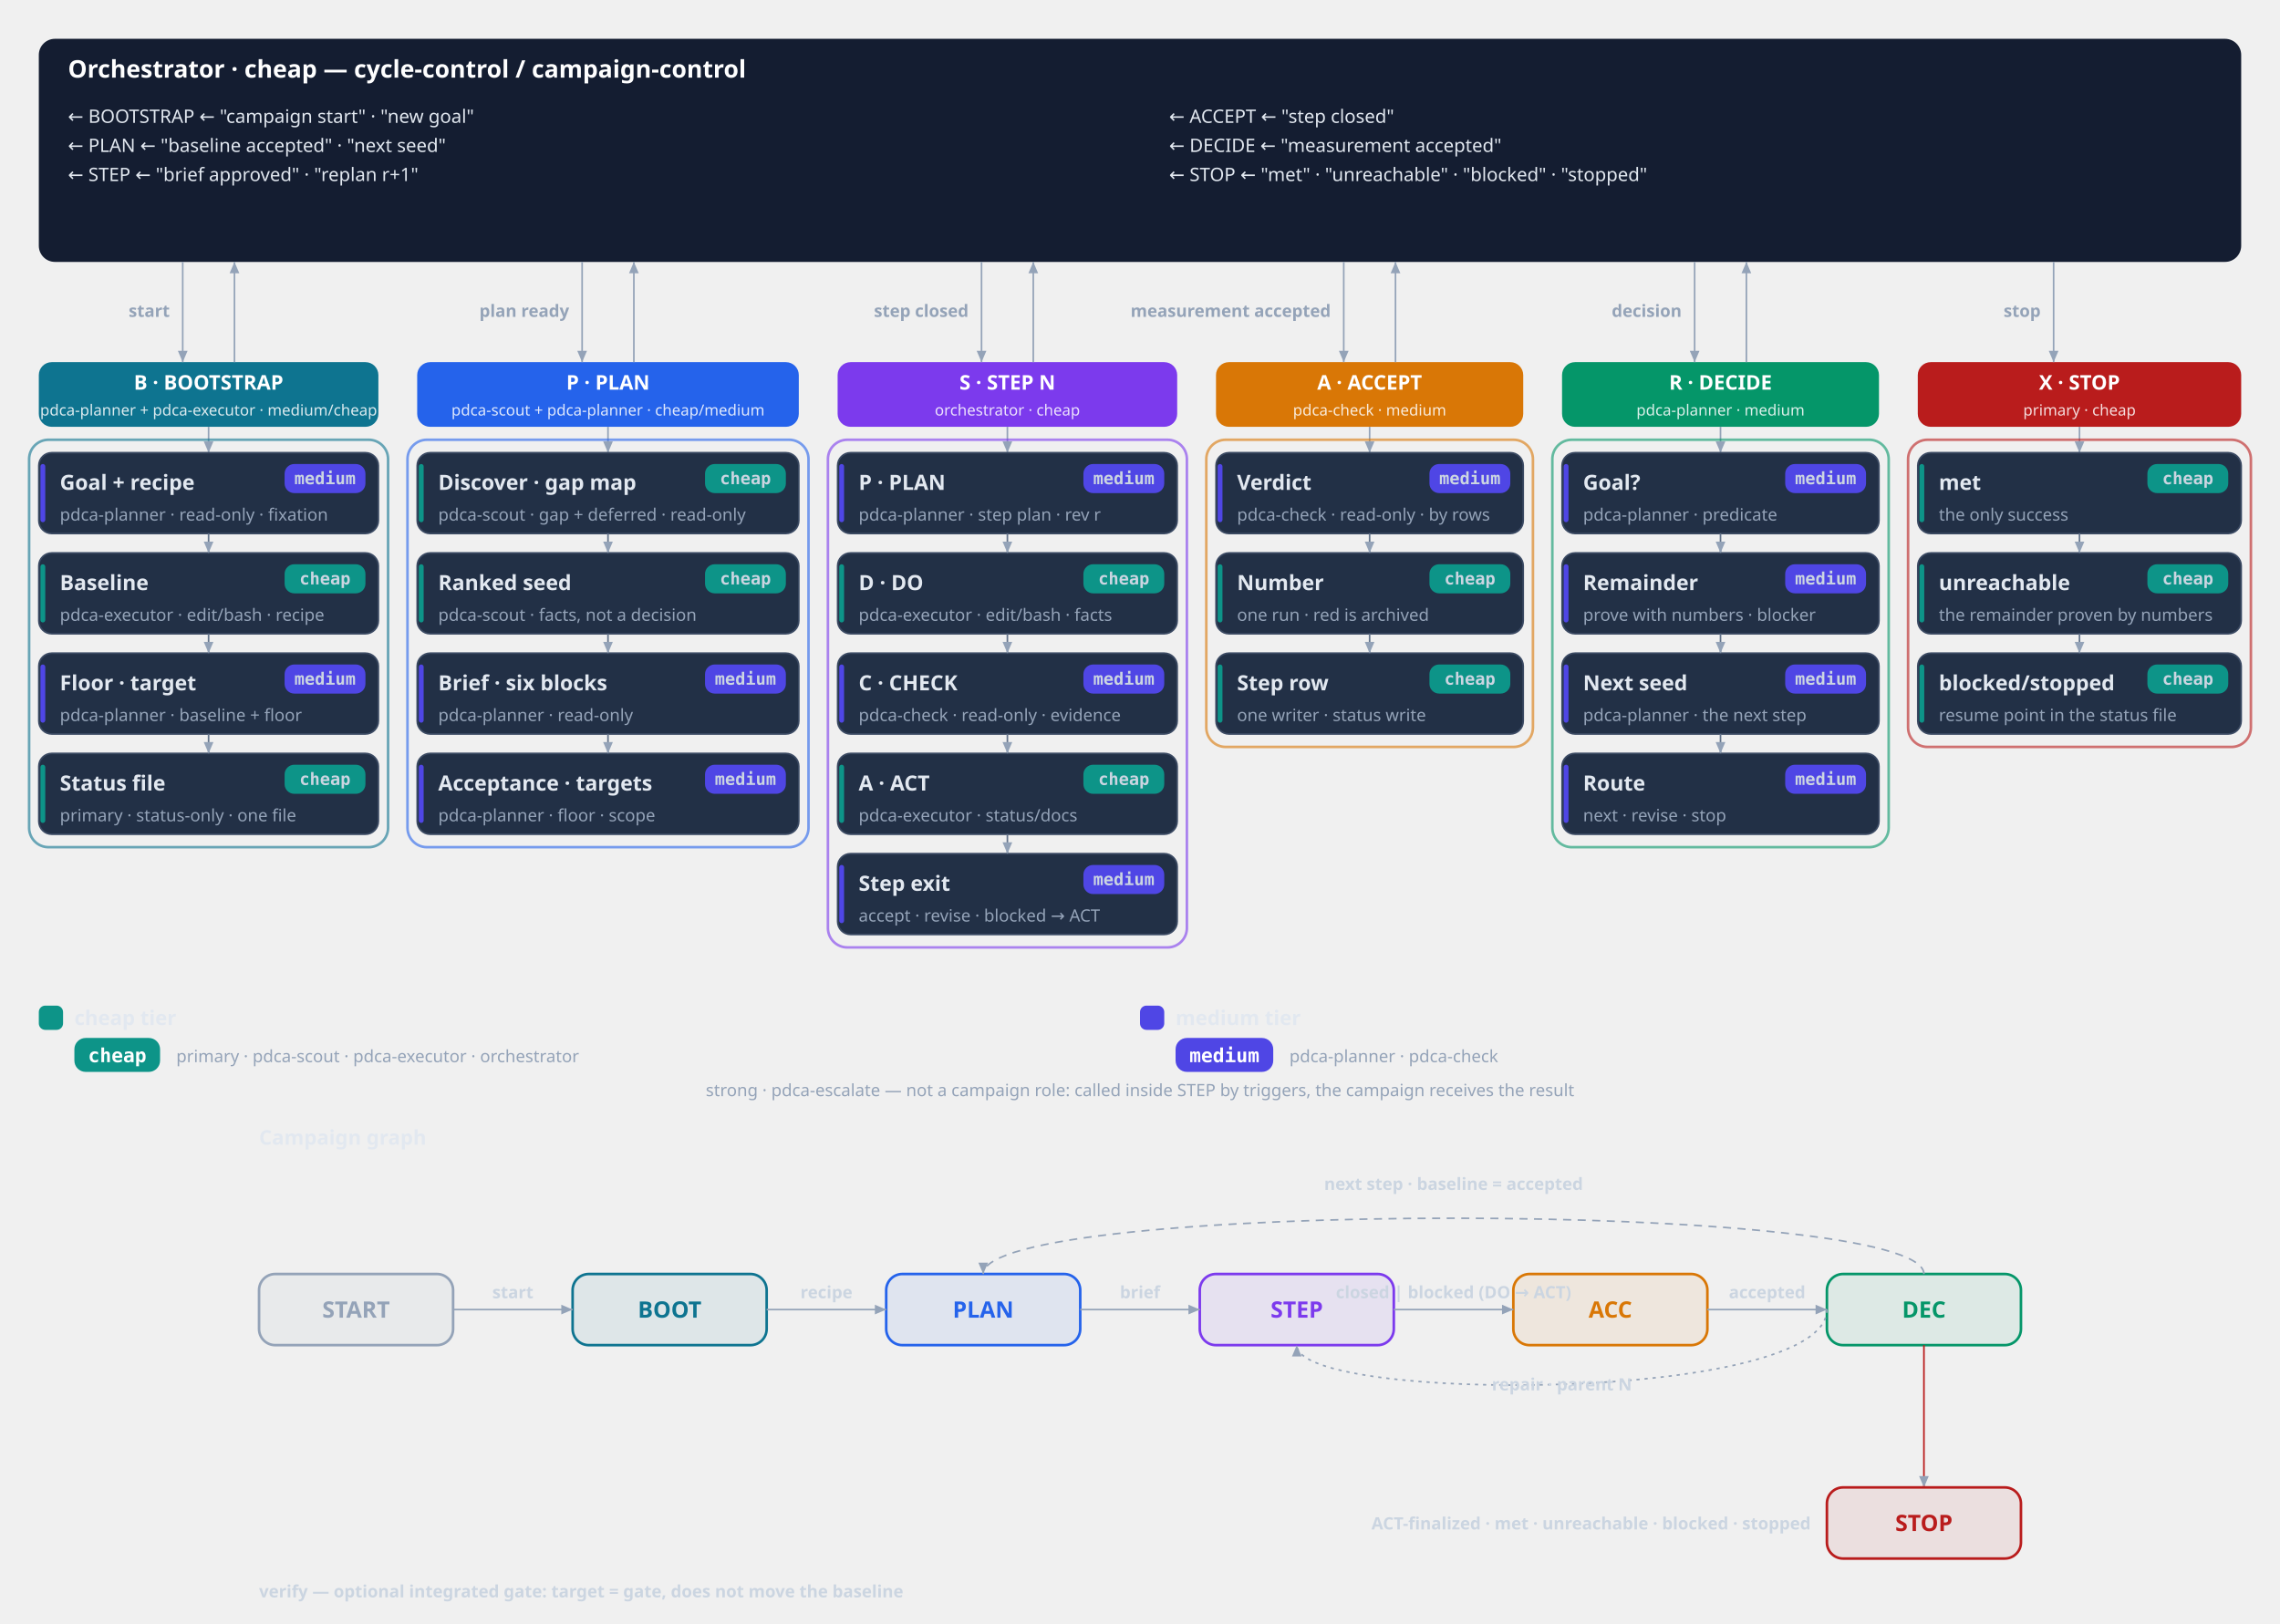
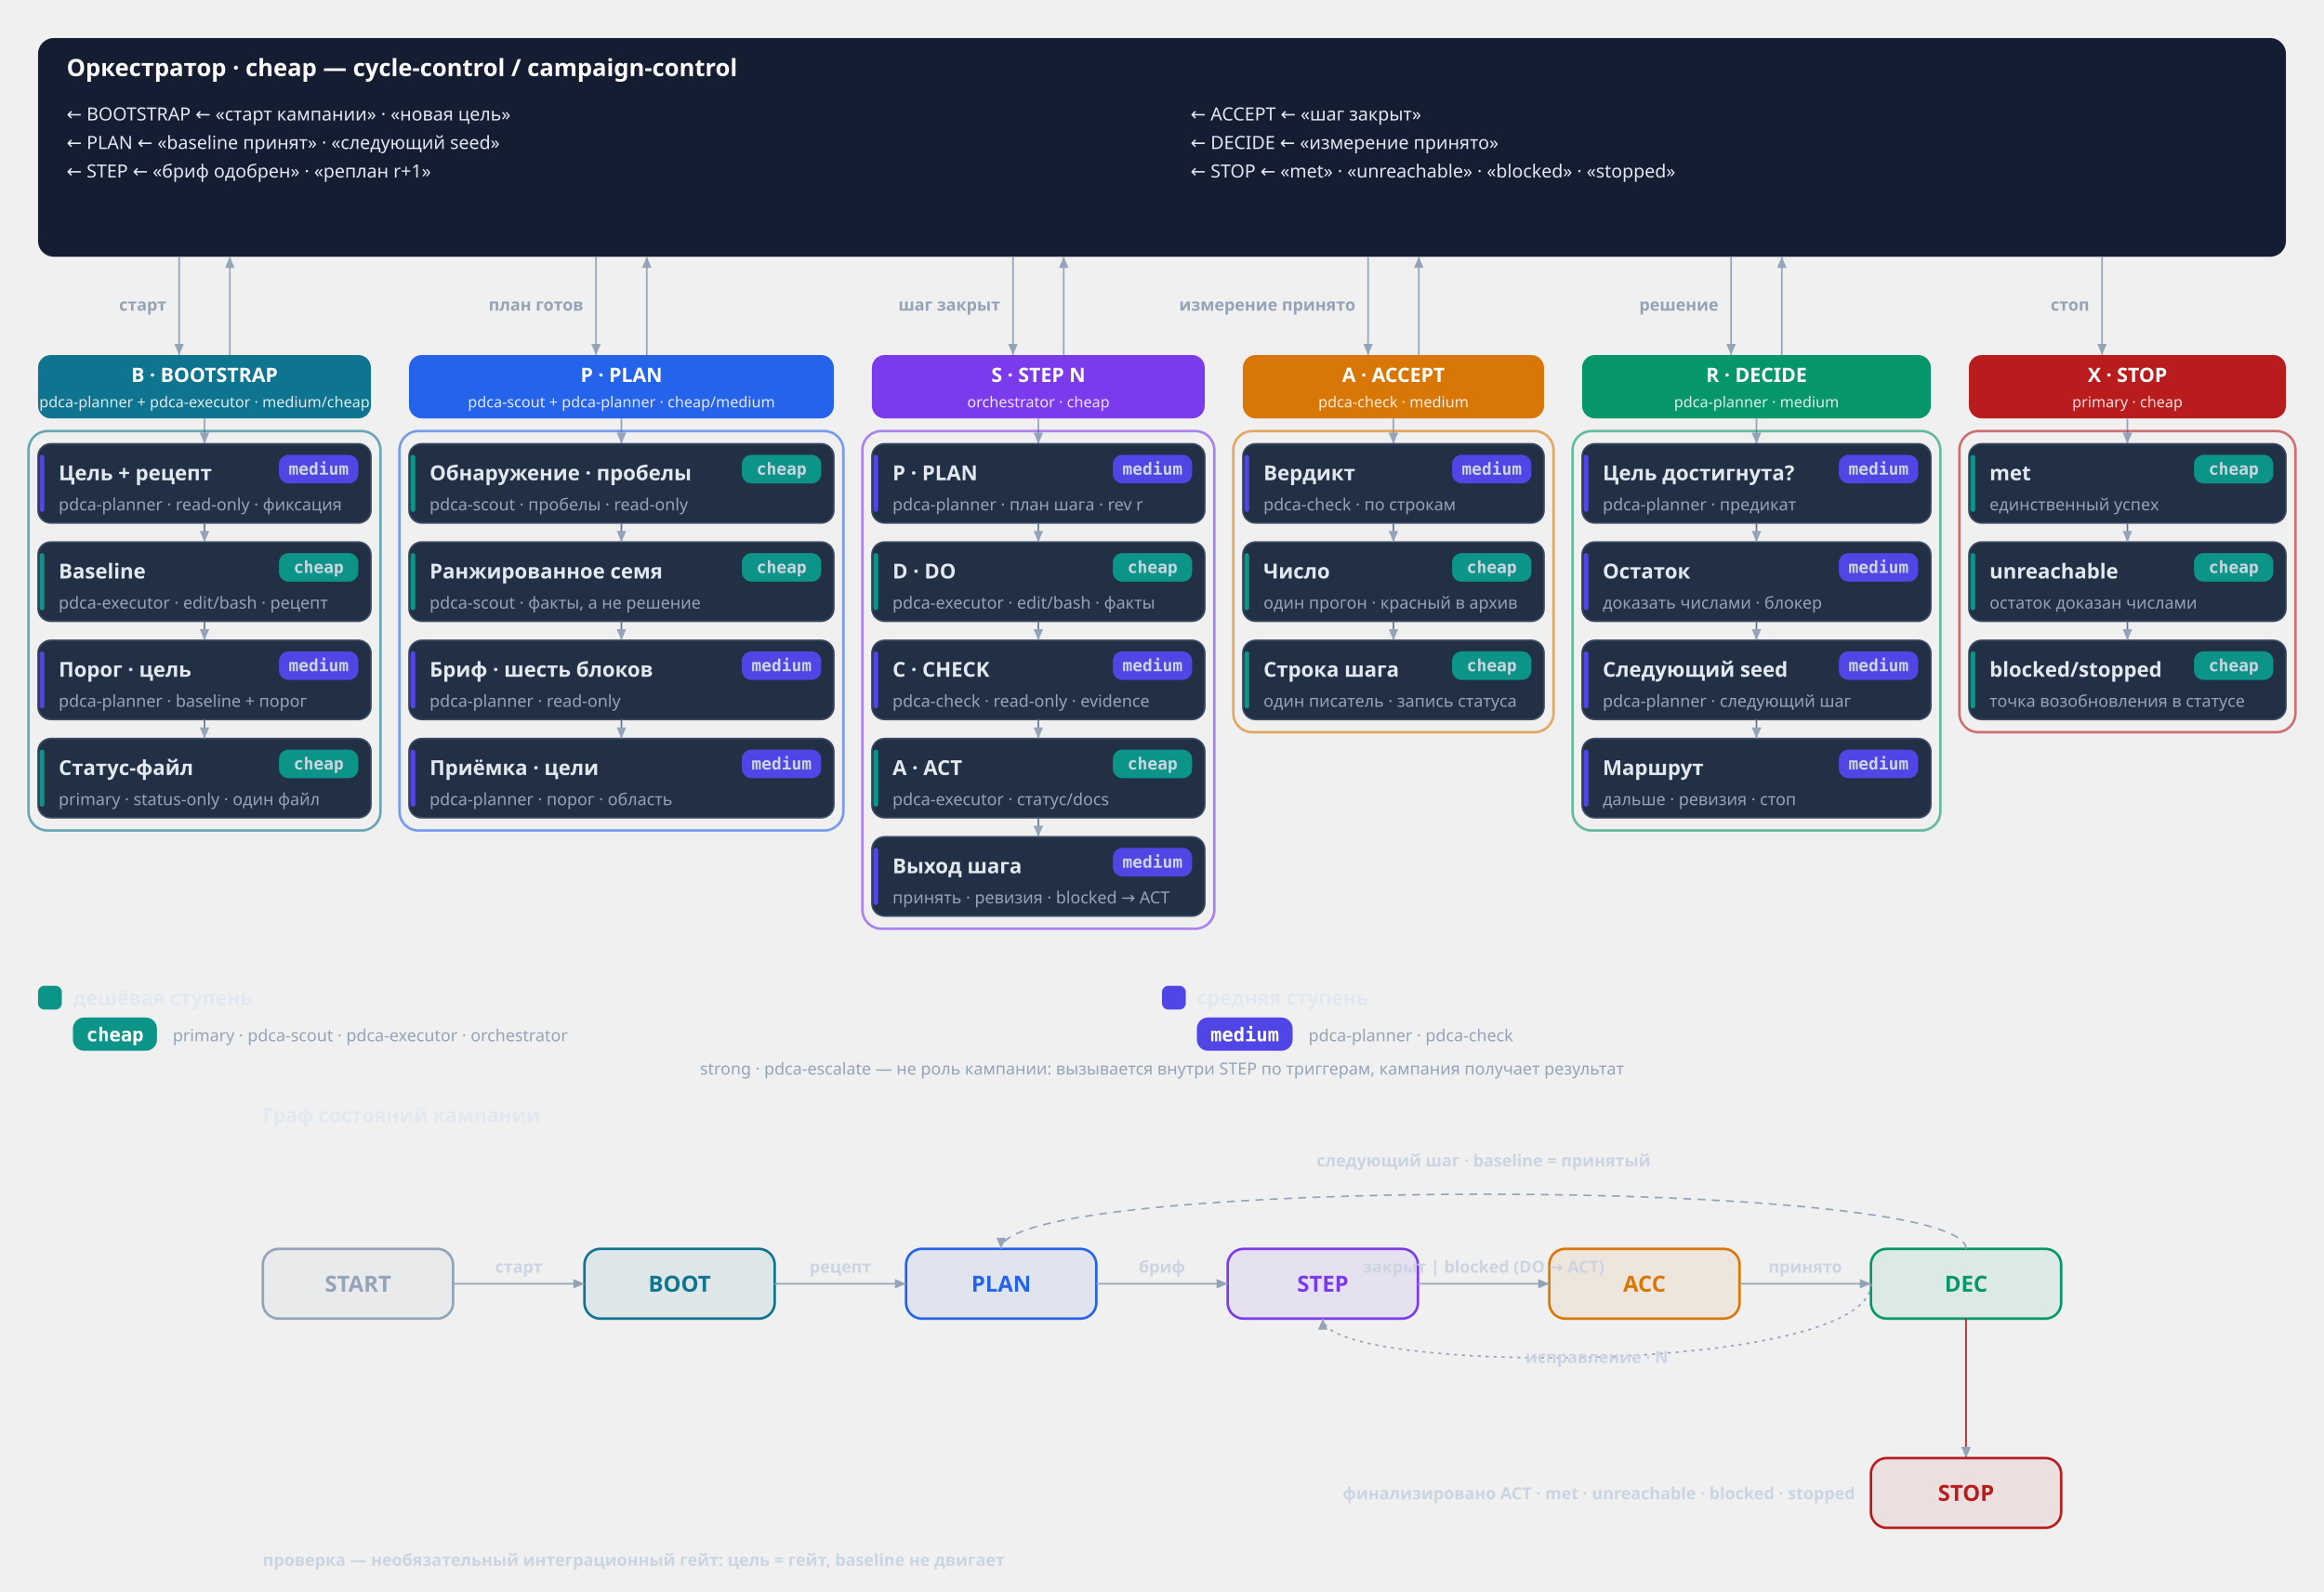
- <svg xmlns="http://www.w3.org/2000/svg" viewBox="0 0 1410 1004" width="1410" font-family="Segoe UI, system-ui, sans-serif">
+ <svg xmlns="http://www.w3.org/2000/svg" viewBox="0 0 1466 1004" width="1466" font-family="Segoe UI, system-ui, sans-serif">
  <defs>
    <marker id="arrow" markerWidth="9" markerHeight="9" refX="7" refY="3" orient="auto">
      <path d="M0,0 L7,3 L0,6 Z" fill="#94a3b8" />
    </marker>
  </defs>
  <style>
.t{font-size:13px;font-weight:600;fill:#e2e8f0}
.s{font-size:10.5px;fill:#94a3b8}
.h{font-size:12.5px;font-weight:700;fill:#ffffff}
.ho{font-size:9.5px;fill:#ffffff;fill-opacity:0.85}
.g{font-size:10.5px;font-weight:600}
.band{fill:#141d31}
.bt{fill:#ffffff;font-size:15px;font-weight:700}
.ol{fill:#e2e8f0;font-size:11.5px}
.lt{font-size:12.5px;font-weight:700;fill:#e2e8f0}
.ls{font-size:10.5px;fill:#94a3b8}
.lm{font-family:ui-monospace,Consolas,Menlo,monospace;font-size:12px;font-weight:700}
.bm{font-family:ui-monospace,Consolas,Menlo,monospace;font-size:10.5px;font-weight:700}
.st{font-size:14px;font-weight:700}
</style>
-   <rect x="24" y="24" width="1362" height="138" rx="10" class="band" />
-   <text x="42" y="48" class="bt">Orchestrator · cheap — cycle-control / campaign-control</text>
-   <text x="42" y="76" class="ol">← BOOTSTRAP ← "campaign start" · "new goal"</text>
-   <text x="42" y="94" class="ol">← PLAN ← "baseline accepted" · "next seed"</text>
-   <text x="42" y="112" class="ol">← STEP ← "brief approved" · "replan r+1"</text>
-   <text x="723.0" y="76" class="ol">← ACCEPT ← "step closed"</text>
-   <text x="723.0" y="94" class="ol">← DECIDE ← "measurement accepted"</text>
-   <text x="723.0" y="112" class="ol">← STOP ← "met" · "unreachable" · "blocked" · "stopped"</text>
+   <rect x="24" y="24" width="1418" height="138" rx="10" class="band" />
+   <text x="42" y="48" class="bt">Оркестратор · cheap — cycle-control / campaign-control</text>
+   <text x="42" y="76" class="ol">← BOOTSTRAP ← «старт кампании» · «новая цель»</text>
+   <text x="42" y="94" class="ol">← PLAN ← «baseline принят» · «следующий seed»</text>
+   <text x="42" y="112" class="ol">← STEP ← «бриф одобрен» · «реплан r+1»</text>
+   <text x="751.0" y="76" class="ol">← ACCEPT ← «шаг закрыт»</text>
+   <text x="751.0" y="94" class="ol">← DECIDE ← «измерение принято»</text>
+   <text x="751.0" y="112" class="ol">← STOP ← «met» · «unreachable» · «blocked» · «stopped»</text>
  <rect x="24" y="224" width="210" height="40" rx="8" fill="#0e7490" />
  <text x="129.0" y="241" class="h" text-anchor="middle">B · BOOTSTRAP</text>
  <text x="129.0" y="257" class="ho" text-anchor="middle">pdca-planner + pdca-executor · medium/cheap</text>
  <polyline points="129.0,264 129.0,280" fill="none" stroke="#94a3b8" marker-end="url(#arrow)" />
  <rect x="24" y="280" width="210" height="50" rx="8" fill="#223046" stroke="#3b4a63" stroke-width="1" />
  <rect x="25" y="287" width="3" height="36" rx="1.5" fill="#4f46e5" />
  <rect x="176" y="287" width="50" height="18" rx="6" fill="#4f46e5" />
  <text x="201.0" y="299.5" class="bm" fill="#cbd5e1" text-anchor="middle">medium</text>
-   <text x="37" y="303" class="t">Goal + recipe</text>
-   <text x="37" y="322" class="s">pdca-planner · read-only · fixation</text>
+   <text x="37" y="303" class="t">Цель + рецепт</text>
+   <text x="37" y="322" class="s">pdca-planner · read-only · фиксация</text>
  <rect x="24" y="342" width="210" height="50" rx="8" fill="#223046" stroke="#3b4a63" stroke-width="1" />
  <rect x="25" y="349" width="3" height="36" rx="1.5" fill="#0d9488" />
  <rect x="176" y="349" width="50" height="18" rx="6" fill="#0d9488" />
  <text x="201.0" y="361.5" class="bm" fill="#cbd5e1" text-anchor="middle">cheap</text>
  <text x="37" y="365" class="t">Baseline</text>
-   <text x="37" y="384" class="s">pdca-executor · edit/bash · recipe</text>
+   <text x="37" y="384" class="s">pdca-executor · edit/bash · рецепт</text>
  <polyline points="129.0,330 129.0,342" fill="none" stroke="#64748b" marker-end="url(#arrow)" />
  <rect x="24" y="404" width="210" height="50" rx="8" fill="#223046" stroke="#3b4a63" stroke-width="1" />
  <rect x="25" y="411" width="3" height="36" rx="1.5" fill="#4f46e5" />
  <rect x="176" y="411" width="50" height="18" rx="6" fill="#4f46e5" />
  <text x="201.0" y="423.5" class="bm" fill="#cbd5e1" text-anchor="middle">medium</text>
-   <text x="37" y="427" class="t">Floor · target</text>
-   <text x="37" y="446" class="s">pdca-planner · baseline + floor</text>
+   <text x="37" y="427" class="t">Порог · цель</text>
+   <text x="37" y="446" class="s">pdca-planner · baseline + порог</text>
  <polyline points="129.0,392 129.0,404" fill="none" stroke="#64748b" marker-end="url(#arrow)" />
  <rect x="24" y="466" width="210" height="50" rx="8" fill="#223046" stroke="#3b4a63" stroke-width="1" />
  <rect x="25" y="473" width="3" height="36" rx="1.5" fill="#0d9488" />
  <rect x="176" y="473" width="50" height="18" rx="6" fill="#0d9488" />
  <text x="201.0" y="485.5" class="bm" fill="#cbd5e1" text-anchor="middle">cheap</text>
-   <text x="37" y="489" class="t">Status file</text>
-   <text x="37" y="508" class="s">primary · status-only · one file</text>
+   <text x="37" y="489" class="t">Статус-файл</text>
+   <text x="37" y="508" class="s">primary · status-only · один файл</text>
  <polyline points="129.0,454 129.0,466" fill="none" stroke="#64748b" marker-end="url(#arrow)" />
  <rect x="18" y="272" width="222" height="252" rx="12" fill="none" stroke="#0e7490" stroke-opacity="0.6" stroke-width="1.6" />
-   <rect x="258" y="224" width="236" height="40" rx="8" fill="#2563eb" />
-   <text x="376.0" y="241" class="h" text-anchor="middle">P · PLAN</text>
-   <text x="376.0" y="257" class="ho" text-anchor="middle">pdca-scout + pdca-planner · cheap/medium</text>
-   <polyline points="376.0,264 376.0,280" fill="none" stroke="#94a3b8" marker-end="url(#arrow)" />
-   <rect x="258" y="280" width="236" height="50" rx="8" fill="#223046" stroke="#3b4a63" stroke-width="1" />
+   <rect x="258" y="224" width="268" height="40" rx="8" fill="#2563eb" />
+   <text x="392.0" y="241" class="h" text-anchor="middle">P · PLAN</text>
+   <text x="392.0" y="257" class="ho" text-anchor="middle">pdca-scout + pdca-planner · cheap/medium</text>
+   <polyline points="392.0,264 392.0,280" fill="none" stroke="#94a3b8" marker-end="url(#arrow)" />
+   <rect x="258" y="280" width="268" height="50" rx="8" fill="#223046" stroke="#3b4a63" stroke-width="1" />
  <rect x="259" y="287" width="3" height="36" rx="1.5" fill="#0d9488" />
-   <rect x="436" y="287" width="50" height="18" rx="6" fill="#0d9488" />
-   <text x="461.0" y="299.5" class="bm" fill="#cbd5e1" text-anchor="middle">cheap</text>
-   <text x="271" y="303" class="t">Discover · gap map</text>
-   <text x="271" y="322" class="s">pdca-scout · gap + deferred · read-only</text>
-   <rect x="258" y="342" width="236" height="50" rx="8" fill="#223046" stroke="#3b4a63" stroke-width="1" />
+   <rect x="468" y="287" width="50" height="18" rx="6" fill="#0d9488" />
+   <text x="493.0" y="299.5" class="bm" fill="#cbd5e1" text-anchor="middle">cheap</text>
+   <text x="271" y="303" class="t">Обнаружение · пробелы</text>
+   <text x="271" y="322" class="s">pdca-scout · пробелы · read-only</text>
+   <rect x="258" y="342" width="268" height="50" rx="8" fill="#223046" stroke="#3b4a63" stroke-width="1" />
  <rect x="259" y="349" width="3" height="36" rx="1.5" fill="#0d9488" />
-   <rect x="436" y="349" width="50" height="18" rx="6" fill="#0d9488" />
-   <text x="461.0" y="361.5" class="bm" fill="#cbd5e1" text-anchor="middle">cheap</text>
-   <text x="271" y="365" class="t">Ranked seed</text>
-   <text x="271" y="384" class="s">pdca-scout · facts, not a decision</text>
-   <polyline points="376.0,330 376.0,342" fill="none" stroke="#64748b" marker-end="url(#arrow)" />
-   <rect x="258" y="404" width="236" height="50" rx="8" fill="#223046" stroke="#3b4a63" stroke-width="1" />
+   <rect x="468" y="349" width="50" height="18" rx="6" fill="#0d9488" />
+   <text x="493.0" y="361.5" class="bm" fill="#cbd5e1" text-anchor="middle">cheap</text>
+   <text x="271" y="365" class="t">Ранжированное семя</text>
+   <text x="271" y="384" class="s">pdca-scout · факты, а не решение</text>
+   <polyline points="392.0,330 392.0,342" fill="none" stroke="#64748b" marker-end="url(#arrow)" />
+   <rect x="258" y="404" width="268" height="50" rx="8" fill="#223046" stroke="#3b4a63" stroke-width="1" />
  <rect x="259" y="411" width="3" height="36" rx="1.5" fill="#4f46e5" />
-   <rect x="436" y="411" width="50" height="18" rx="6" fill="#4f46e5" />
-   <text x="461.0" y="423.5" class="bm" fill="#cbd5e1" text-anchor="middle">medium</text>
-   <text x="271" y="427" class="t">Brief · six blocks</text>
+   <rect x="468" y="411" width="50" height="18" rx="6" fill="#4f46e5" />
+   <text x="493.0" y="423.5" class="bm" fill="#cbd5e1" text-anchor="middle">medium</text>
+   <text x="271" y="427" class="t">Бриф · шесть блоков</text>
  <text x="271" y="446" class="s">pdca-planner · read-only</text>
-   <polyline points="376.0,392 376.0,404" fill="none" stroke="#64748b" marker-end="url(#arrow)" />
-   <rect x="258" y="466" width="236" height="50" rx="8" fill="#223046" stroke="#3b4a63" stroke-width="1" />
+   <polyline points="392.0,392 392.0,404" fill="none" stroke="#64748b" marker-end="url(#arrow)" />
+   <rect x="258" y="466" width="268" height="50" rx="8" fill="#223046" stroke="#3b4a63" stroke-width="1" />
  <rect x="259" y="473" width="3" height="36" rx="1.5" fill="#4f46e5" />
-   <rect x="436" y="473" width="50" height="18" rx="6" fill="#4f46e5" />
-   <text x="461.0" y="485.5" class="bm" fill="#cbd5e1" text-anchor="middle">medium</text>
-   <text x="271" y="489" class="t">Acceptance · targets</text>
-   <text x="271" y="508" class="s">pdca-planner · floor · scope</text>
-   <polyline points="376.0,454 376.0,466" fill="none" stroke="#64748b" marker-end="url(#arrow)" />
-   <rect x="252" y="272" width="248" height="252" rx="12" fill="none" stroke="#2563eb" stroke-opacity="0.6" stroke-width="1.6" />
-   <rect x="518" y="224" width="210" height="40" rx="8" fill="#7c3aed" />
-   <text x="623.0" y="241" class="h" text-anchor="middle">S · STEP N</text>
-   <text x="623.0" y="257" class="ho" text-anchor="middle">orchestrator · cheap</text>
-   <polyline points="623.0,264 623.0,280" fill="none" stroke="#94a3b8" marker-end="url(#arrow)" />
-   <rect x="518" y="280" width="210" height="50" rx="8" fill="#223046" stroke="#3b4a63" stroke-width="1" />
-   <rect x="519" y="287" width="3" height="36" rx="1.5" fill="#4f46e5" />
-   <rect x="670" y="287" width="50" height="18" rx="6" fill="#4f46e5" />
-   <text x="695.0" y="299.5" class="bm" fill="#cbd5e1" text-anchor="middle">medium</text>
-   <text x="531" y="303" class="t">P · PLAN</text>
-   <text x="531" y="322" class="s">pdca-planner · step plan · rev r</text>
-   <rect x="518" y="342" width="210" height="50" rx="8" fill="#223046" stroke="#3b4a63" stroke-width="1" />
-   <rect x="519" y="349" width="3" height="36" rx="1.5" fill="#0d9488" />
-   <rect x="670" y="349" width="50" height="18" rx="6" fill="#0d9488" />
-   <text x="695.0" y="361.5" class="bm" fill="#cbd5e1" text-anchor="middle">cheap</text>
-   <text x="531" y="365" class="t">D · DO</text>
-   <text x="531" y="384" class="s">pdca-executor · edit/bash · facts</text>
-   <polyline points="623.0,330 623.0,342" fill="none" stroke="#64748b" marker-end="url(#arrow)" />
-   <rect x="518" y="404" width="210" height="50" rx="8" fill="#223046" stroke="#3b4a63" stroke-width="1" />
-   <rect x="519" y="411" width="3" height="36" rx="1.5" fill="#4f46e5" />
-   <rect x="670" y="411" width="50" height="18" rx="6" fill="#4f46e5" />
-   <text x="695.0" y="423.5" class="bm" fill="#cbd5e1" text-anchor="middle">medium</text>
-   <text x="531" y="427" class="t">C · CHECK</text>
-   <text x="531" y="446" class="s">pdca-check · read-only · evidence</text>
-   <polyline points="623.0,392 623.0,404" fill="none" stroke="#64748b" marker-end="url(#arrow)" />
-   <rect x="518" y="466" width="210" height="50" rx="8" fill="#223046" stroke="#3b4a63" stroke-width="1" />
-   <rect x="519" y="473" width="3" height="36" rx="1.5" fill="#0d9488" />
-   <rect x="670" y="473" width="50" height="18" rx="6" fill="#0d9488" />
-   <text x="695.0" y="485.5" class="bm" fill="#cbd5e1" text-anchor="middle">cheap</text>
-   <text x="531" y="489" class="t">A · ACT</text>
-   <text x="531" y="508" class="s">pdca-executor · status/docs</text>
-   <polyline points="623.0,454 623.0,466" fill="none" stroke="#64748b" marker-end="url(#arrow)" />
-   <rect x="518" y="528" width="210" height="50" rx="8" fill="#223046" stroke="#3b4a63" stroke-width="1" />
-   <rect x="519" y="535" width="3" height="36" rx="1.5" fill="#4f46e5" />
-   <rect x="670" y="535" width="50" height="18" rx="6" fill="#4f46e5" />
-   <text x="695.0" y="547.5" class="bm" fill="#cbd5e1" text-anchor="middle">medium</text>
-   <text x="531" y="551" class="t">Step exit</text>
-   <text x="531" y="570" class="s">accept · revise · blocked → ACT</text>
-   <polyline points="623.0,516 623.0,528" fill="none" stroke="#64748b" marker-end="url(#arrow)" />
-   <rect x="512" y="272" width="222" height="314" rx="12" fill="none" stroke="#7c3aed" stroke-opacity="0.6" stroke-width="1.6" />
-   <rect x="752" y="224" width="190" height="40" rx="8" fill="#d97706" />
-   <text x="847.0" y="241" class="h" text-anchor="middle">A · ACCEPT</text>
-   <text x="847.0" y="257" class="ho" text-anchor="middle">pdca-check · medium</text>
-   <polyline points="847.0,264 847.0,280" fill="none" stroke="#94a3b8" marker-end="url(#arrow)" />
-   <rect x="752" y="280" width="190" height="50" rx="8" fill="#223046" stroke="#3b4a63" stroke-width="1" />
-   <rect x="753" y="287" width="3" height="36" rx="1.5" fill="#4f46e5" />
-   <rect x="884" y="287" width="50" height="18" rx="6" fill="#4f46e5" />
-   <text x="909.0" y="299.5" class="bm" fill="#cbd5e1" text-anchor="middle">medium</text>
-   <text x="765" y="303" class="t">Verdict</text>
-   <text x="765" y="322" class="s">pdca-check · read-only · by rows</text>
-   <rect x="752" y="342" width="190" height="50" rx="8" fill="#223046" stroke="#3b4a63" stroke-width="1" />
-   <rect x="753" y="349" width="3" height="36" rx="1.5" fill="#0d9488" />
-   <rect x="884" y="349" width="50" height="18" rx="6" fill="#0d9488" />
-   <text x="909.0" y="361.5" class="bm" fill="#cbd5e1" text-anchor="middle">cheap</text>
-   <text x="765" y="365" class="t">Number</text>
-   <text x="765" y="384" class="s">one run · red is archived</text>
-   <polyline points="847.0,330 847.0,342" fill="none" stroke="#64748b" marker-end="url(#arrow)" />
-   <rect x="752" y="404" width="190" height="50" rx="8" fill="#223046" stroke="#3b4a63" stroke-width="1" />
-   <rect x="753" y="411" width="3" height="36" rx="1.5" fill="#0d9488" />
-   <rect x="884" y="411" width="50" height="18" rx="6" fill="#0d9488" />
-   <text x="909.0" y="423.5" class="bm" fill="#cbd5e1" text-anchor="middle">cheap</text>
-   <text x="765" y="427" class="t">Step row</text>
-   <text x="765" y="446" class="s">one writer · status write</text>
-   <polyline points="847.0,392 847.0,404" fill="none" stroke="#64748b" marker-end="url(#arrow)" />
-   <rect x="746" y="272" width="202" height="190" rx="12" fill="none" stroke="#d97706" stroke-opacity="0.6" stroke-width="1.6" />
-   <rect x="966" y="224" width="196" height="40" rx="8" fill="#059669" />
-   <text x="1064.0" y="241" class="h" text-anchor="middle">R · DECIDE</text>
-   <text x="1064.0" y="257" class="ho" text-anchor="middle">pdca-planner · medium</text>
-   <polyline points="1064.0,264 1064.0,280" fill="none" stroke="#94a3b8" marker-end="url(#arrow)" />
-   <rect x="966" y="280" width="196" height="50" rx="8" fill="#223046" stroke="#3b4a63" stroke-width="1" />
-   <rect x="967" y="287" width="3" height="36" rx="1.5" fill="#4f46e5" />
-   <rect x="1104" y="287" width="50" height="18" rx="6" fill="#4f46e5" />
-   <text x="1129.0" y="299.5" class="bm" fill="#cbd5e1" text-anchor="middle">medium</text>
-   <text x="979" y="303" class="t">Goal?</text>
-   <text x="979" y="322" class="s">pdca-planner · predicate</text>
-   <rect x="966" y="342" width="196" height="50" rx="8" fill="#223046" stroke="#3b4a63" stroke-width="1" />
-   <rect x="967" y="349" width="3" height="36" rx="1.5" fill="#4f46e5" />
-   <rect x="1104" y="349" width="50" height="18" rx="6" fill="#4f46e5" />
-   <text x="1129.0" y="361.5" class="bm" fill="#cbd5e1" text-anchor="middle">medium</text>
-   <text x="979" y="365" class="t">Remainder</text>
-   <text x="979" y="384" class="s">prove with numbers · blocker</text>
-   <polyline points="1064.0,330 1064.0,342" fill="none" stroke="#64748b" marker-end="url(#arrow)" />
-   <rect x="966" y="404" width="196" height="50" rx="8" fill="#223046" stroke="#3b4a63" stroke-width="1" />
-   <rect x="967" y="411" width="3" height="36" rx="1.5" fill="#4f46e5" />
-   <rect x="1104" y="411" width="50" height="18" rx="6" fill="#4f46e5" />
-   <text x="1129.0" y="423.5" class="bm" fill="#cbd5e1" text-anchor="middle">medium</text>
-   <text x="979" y="427" class="t">Next seed</text>
-   <text x="979" y="446" class="s">pdca-planner · the next step</text>
-   <polyline points="1064.0,392 1064.0,404" fill="none" stroke="#64748b" marker-end="url(#arrow)" />
-   <rect x="966" y="466" width="196" height="50" rx="8" fill="#223046" stroke="#3b4a63" stroke-width="1" />
-   <rect x="967" y="473" width="3" height="36" rx="1.5" fill="#4f46e5" />
-   <rect x="1104" y="473" width="50" height="18" rx="6" fill="#4f46e5" />
-   <text x="1129.0" y="485.5" class="bm" fill="#cbd5e1" text-anchor="middle">medium</text>
-   <text x="979" y="489" class="t">Route</text>
-   <text x="979" y="508" class="s">next · revise · stop</text>
-   <polyline points="1064.0,454 1064.0,466" fill="none" stroke="#64748b" marker-end="url(#arrow)" />
-   <rect x="960" y="272" width="208" height="252" rx="12" fill="none" stroke="#059669" stroke-opacity="0.6" stroke-width="1.6" />
-   <rect x="1186" y="224" width="200" height="40" rx="8" fill="#b91c1c" />
-   <text x="1286.0" y="241" class="h" text-anchor="middle">X · STOP</text>
-   <text x="1286.0" y="257" class="ho" text-anchor="middle">primary · cheap</text>
-   <polyline points="1286.0,264 1286.0,280" fill="none" stroke="#94a3b8" marker-end="url(#arrow)" />
-   <rect x="1186" y="280" width="200" height="50" rx="8" fill="#223046" stroke="#3b4a63" stroke-width="1" />
-   <rect x="1187" y="287" width="3" height="36" rx="1.5" fill="#0d9488" />
-   <rect x="1328" y="287" width="50" height="18" rx="6" fill="#0d9488" />
-   <text x="1353.0" y="299.5" class="bm" fill="#cbd5e1" text-anchor="middle">cheap</text>
-   <text x="1199" y="303" class="t">met</text>
-   <text x="1199" y="322" class="s">the only success</text>
-   <rect x="1186" y="342" width="200" height="50" rx="8" fill="#223046" stroke="#3b4a63" stroke-width="1" />
-   <rect x="1187" y="349" width="3" height="36" rx="1.5" fill="#0d9488" />
-   <rect x="1328" y="349" width="50" height="18" rx="6" fill="#0d9488" />
-   <text x="1353.0" y="361.5" class="bm" fill="#cbd5e1" text-anchor="middle">cheap</text>
-   <text x="1199" y="365" class="t">unreachable</text>
-   <text x="1199" y="384" class="s">the remainder proven by numbers</text>
-   <polyline points="1286.0,330 1286.0,342" fill="none" stroke="#64748b" marker-end="url(#arrow)" />
-   <rect x="1186" y="404" width="200" height="50" rx="8" fill="#223046" stroke="#3b4a63" stroke-width="1" />
-   <rect x="1187" y="411" width="3" height="36" rx="1.5" fill="#0d9488" />
-   <rect x="1328" y="411" width="50" height="18" rx="6" fill="#0d9488" />
-   <text x="1353.0" y="423.5" class="bm" fill="#cbd5e1" text-anchor="middle">cheap</text>
-   <text x="1199" y="427" class="t">blocked/stopped</text>
-   <text x="1199" y="446" class="s">resume point in the status file</text>
-   <polyline points="1286.0,392 1286.0,404" fill="none" stroke="#64748b" marker-end="url(#arrow)" />
-   <rect x="1180" y="272" width="212" height="190" rx="12" fill="none" stroke="#b91c1c" stroke-opacity="0.6" stroke-width="1.6" />
+   <rect x="468" y="473" width="50" height="18" rx="6" fill="#4f46e5" />
+   <text x="493.0" y="485.5" class="bm" fill="#cbd5e1" text-anchor="middle">medium</text>
+   <text x="271" y="489" class="t">Приёмка · цели</text>
+   <text x="271" y="508" class="s">pdca-planner · порог · область</text>
+   <polyline points="392.0,454 392.0,466" fill="none" stroke="#64748b" marker-end="url(#arrow)" />
+   <rect x="252" y="272" width="280" height="252" rx="12" fill="none" stroke="#2563eb" stroke-opacity="0.6" stroke-width="1.6" />
+   <rect x="550" y="224" width="210" height="40" rx="8" fill="#7c3aed" />
+   <text x="655.0" y="241" class="h" text-anchor="middle">S · STEP N</text>
+   <text x="655.0" y="257" class="ho" text-anchor="middle">orchestrator · cheap</text>
+   <polyline points="655.0,264 655.0,280" fill="none" stroke="#94a3b8" marker-end="url(#arrow)" />
+   <rect x="550" y="280" width="210" height="50" rx="8" fill="#223046" stroke="#3b4a63" stroke-width="1" />
+   <rect x="551" y="287" width="3" height="36" rx="1.5" fill="#4f46e5" />
+   <rect x="702" y="287" width="50" height="18" rx="6" fill="#4f46e5" />
+   <text x="727.0" y="299.5" class="bm" fill="#cbd5e1" text-anchor="middle">medium</text>
+   <text x="563" y="303" class="t">P · PLAN</text>
+   <text x="563" y="322" class="s">pdca-planner · план шага · rev r</text>
+   <rect x="550" y="342" width="210" height="50" rx="8" fill="#223046" stroke="#3b4a63" stroke-width="1" />
+   <rect x="551" y="349" width="3" height="36" rx="1.5" fill="#0d9488" />
+   <rect x="702" y="349" width="50" height="18" rx="6" fill="#0d9488" />
+   <text x="727.0" y="361.5" class="bm" fill="#cbd5e1" text-anchor="middle">cheap</text>
+   <text x="563" y="365" class="t">D · DO</text>
+   <text x="563" y="384" class="s">pdca-executor · edit/bash · факты</text>
+   <polyline points="655.0,330 655.0,342" fill="none" stroke="#64748b" marker-end="url(#arrow)" />
+   <rect x="550" y="404" width="210" height="50" rx="8" fill="#223046" stroke="#3b4a63" stroke-width="1" />
+   <rect x="551" y="411" width="3" height="36" rx="1.5" fill="#4f46e5" />
+   <rect x="702" y="411" width="50" height="18" rx="6" fill="#4f46e5" />
+   <text x="727.0" y="423.5" class="bm" fill="#cbd5e1" text-anchor="middle">medium</text>
+   <text x="563" y="427" class="t">C · CHECK</text>
+   <text x="563" y="446" class="s">pdca-check · read-only · evidence</text>
+   <polyline points="655.0,392 655.0,404" fill="none" stroke="#64748b" marker-end="url(#arrow)" />
+   <rect x="550" y="466" width="210" height="50" rx="8" fill="#223046" stroke="#3b4a63" stroke-width="1" />
+   <rect x="551" y="473" width="3" height="36" rx="1.5" fill="#0d9488" />
+   <rect x="702" y="473" width="50" height="18" rx="6" fill="#0d9488" />
+   <text x="727.0" y="485.5" class="bm" fill="#cbd5e1" text-anchor="middle">cheap</text>
+   <text x="563" y="489" class="t">A · ACT</text>
+   <text x="563" y="508" class="s">pdca-executor · статус/docs</text>
+   <polyline points="655.0,454 655.0,466" fill="none" stroke="#64748b" marker-end="url(#arrow)" />
+   <rect x="550" y="528" width="210" height="50" rx="8" fill="#223046" stroke="#3b4a63" stroke-width="1" />
+   <rect x="551" y="535" width="3" height="36" rx="1.5" fill="#4f46e5" />
+   <rect x="702" y="535" width="50" height="18" rx="6" fill="#4f46e5" />
+   <text x="727.0" y="547.5" class="bm" fill="#cbd5e1" text-anchor="middle">medium</text>
+   <text x="563" y="551" class="t">Выход шага</text>
+   <text x="563" y="570" class="s">принять · ревизия · blocked → ACT</text>
+   <polyline points="655.0,516 655.0,528" fill="none" stroke="#64748b" marker-end="url(#arrow)" />
+   <rect x="544" y="272" width="222" height="314" rx="12" fill="none" stroke="#7c3aed" stroke-opacity="0.6" stroke-width="1.6" />
+   <rect x="784" y="224" width="190" height="40" rx="8" fill="#d97706" />
+   <text x="879.0" y="241" class="h" text-anchor="middle">A · ACCEPT</text>
+   <text x="879.0" y="257" class="ho" text-anchor="middle">pdca-check · medium</text>
+   <polyline points="879.0,264 879.0,280" fill="none" stroke="#94a3b8" marker-end="url(#arrow)" />
+   <rect x="784" y="280" width="190" height="50" rx="8" fill="#223046" stroke="#3b4a63" stroke-width="1" />
+   <rect x="785" y="287" width="3" height="36" rx="1.5" fill="#4f46e5" />
+   <rect x="916" y="287" width="50" height="18" rx="6" fill="#4f46e5" />
+   <text x="941.0" y="299.5" class="bm" fill="#cbd5e1" text-anchor="middle">medium</text>
+   <text x="797" y="303" class="t">Вердикт</text>
+   <text x="797" y="322" class="s">pdca-check · по строкам</text>
+   <rect x="784" y="342" width="190" height="50" rx="8" fill="#223046" stroke="#3b4a63" stroke-width="1" />
+   <rect x="785" y="349" width="3" height="36" rx="1.5" fill="#0d9488" />
+   <rect x="916" y="349" width="50" height="18" rx="6" fill="#0d9488" />
+   <text x="941.0" y="361.5" class="bm" fill="#cbd5e1" text-anchor="middle">cheap</text>
+   <text x="797" y="365" class="t">Число</text>
+   <text x="797" y="384" class="s">один прогон · красный в архив</text>
+   <polyline points="879.0,330 879.0,342" fill="none" stroke="#64748b" marker-end="url(#arrow)" />
+   <rect x="784" y="404" width="190" height="50" rx="8" fill="#223046" stroke="#3b4a63" stroke-width="1" />
+   <rect x="785" y="411" width="3" height="36" rx="1.5" fill="#0d9488" />
+   <rect x="916" y="411" width="50" height="18" rx="6" fill="#0d9488" />
+   <text x="941.0" y="423.5" class="bm" fill="#cbd5e1" text-anchor="middle">cheap</text>
+   <text x="797" y="427" class="t">Строка шага</text>
+   <text x="797" y="446" class="s">один писатель · запись статуса</text>
+   <polyline points="879.0,392 879.0,404" fill="none" stroke="#64748b" marker-end="url(#arrow)" />
+   <rect x="778" y="272" width="202" height="190" rx="12" fill="none" stroke="#d97706" stroke-opacity="0.6" stroke-width="1.6" />
+   <rect x="998" y="224" width="220" height="40" rx="8" fill="#059669" />
+   <text x="1108.0" y="241" class="h" text-anchor="middle">R · DECIDE</text>
+   <text x="1108.0" y="257" class="ho" text-anchor="middle">pdca-planner · medium</text>
+   <polyline points="1108.0,264 1108.0,280" fill="none" stroke="#94a3b8" marker-end="url(#arrow)" />
+   <rect x="998" y="280" width="220" height="50" rx="8" fill="#223046" stroke="#3b4a63" stroke-width="1" />
+   <rect x="999" y="287" width="3" height="36" rx="1.5" fill="#4f46e5" />
+   <rect x="1160" y="287" width="50" height="18" rx="6" fill="#4f46e5" />
+   <text x="1185.0" y="299.5" class="bm" fill="#cbd5e1" text-anchor="middle">medium</text>
+   <text x="1011" y="303" class="t">Цель достигнута?</text>
+   <text x="1011" y="322" class="s">pdca-planner · предикат</text>
+   <rect x="998" y="342" width="220" height="50" rx="8" fill="#223046" stroke="#3b4a63" stroke-width="1" />
+   <rect x="999" y="349" width="3" height="36" rx="1.5" fill="#4f46e5" />
+   <rect x="1160" y="349" width="50" height="18" rx="6" fill="#4f46e5" />
+   <text x="1185.0" y="361.5" class="bm" fill="#cbd5e1" text-anchor="middle">medium</text>
+   <text x="1011" y="365" class="t">Остаток</text>
+   <text x="1011" y="384" class="s">доказать числами · блокер</text>
+   <polyline points="1108.0,330 1108.0,342" fill="none" stroke="#64748b" marker-end="url(#arrow)" />
+   <rect x="998" y="404" width="220" height="50" rx="8" fill="#223046" stroke="#3b4a63" stroke-width="1" />
+   <rect x="999" y="411" width="3" height="36" rx="1.5" fill="#4f46e5" />
+   <rect x="1160" y="411" width="50" height="18" rx="6" fill="#4f46e5" />
+   <text x="1185.0" y="423.5" class="bm" fill="#cbd5e1" text-anchor="middle">medium</text>
+   <text x="1011" y="427" class="t">Следующий seed</text>
+   <text x="1011" y="446" class="s">pdca-planner · следующий шаг</text>
+   <polyline points="1108.0,392 1108.0,404" fill="none" stroke="#64748b" marker-end="url(#arrow)" />
+   <rect x="998" y="466" width="220" height="50" rx="8" fill="#223046" stroke="#3b4a63" stroke-width="1" />
+   <rect x="999" y="473" width="3" height="36" rx="1.5" fill="#4f46e5" />
+   <rect x="1160" y="473" width="50" height="18" rx="6" fill="#4f46e5" />
+   <text x="1185.0" y="485.5" class="bm" fill="#cbd5e1" text-anchor="middle">medium</text>
+   <text x="1011" y="489" class="t">Маршрут</text>
+   <text x="1011" y="508" class="s">дальше · ревизия · стоп</text>
+   <polyline points="1108.0,454 1108.0,466" fill="none" stroke="#64748b" marker-end="url(#arrow)" />
+   <rect x="992" y="272" width="232" height="252" rx="12" fill="none" stroke="#059669" stroke-opacity="0.6" stroke-width="1.6" />
+   <rect x="1242" y="224" width="200" height="40" rx="8" fill="#b91c1c" />
+   <text x="1342.0" y="241" class="h" text-anchor="middle">X · STOP</text>
+   <text x="1342.0" y="257" class="ho" text-anchor="middle">primary · cheap</text>
+   <polyline points="1342.0,264 1342.0,280" fill="none" stroke="#94a3b8" marker-end="url(#arrow)" />
+   <rect x="1242" y="280" width="200" height="50" rx="8" fill="#223046" stroke="#3b4a63" stroke-width="1" />
+   <rect x="1243" y="287" width="3" height="36" rx="1.5" fill="#0d9488" />
+   <rect x="1384" y="287" width="50" height="18" rx="6" fill="#0d9488" />
+   <text x="1409.0" y="299.5" class="bm" fill="#cbd5e1" text-anchor="middle">cheap</text>
+   <text x="1255" y="303" class="t">met</text>
+   <text x="1255" y="322" class="s">единственный успех</text>
+   <rect x="1242" y="342" width="200" height="50" rx="8" fill="#223046" stroke="#3b4a63" stroke-width="1" />
+   <rect x="1243" y="349" width="3" height="36" rx="1.5" fill="#0d9488" />
+   <rect x="1384" y="349" width="50" height="18" rx="6" fill="#0d9488" />
+   <text x="1409.0" y="361.5" class="bm" fill="#cbd5e1" text-anchor="middle">cheap</text>
+   <text x="1255" y="365" class="t">unreachable</text>
+   <text x="1255" y="384" class="s">остаток доказан числами</text>
+   <polyline points="1342.0,330 1342.0,342" fill="none" stroke="#64748b" marker-end="url(#arrow)" />
+   <rect x="1242" y="404" width="200" height="50" rx="8" fill="#223046" stroke="#3b4a63" stroke-width="1" />
+   <rect x="1243" y="411" width="3" height="36" rx="1.5" fill="#0d9488" />
+   <rect x="1384" y="411" width="50" height="18" rx="6" fill="#0d9488" />
+   <text x="1409.0" y="423.5" class="bm" fill="#cbd5e1" text-anchor="middle">cheap</text>
+   <text x="1255" y="427" class="t">blocked/stopped</text>
+   <text x="1255" y="446" class="s">точка возобновления в статусе</text>
+   <polyline points="1342.0,392 1342.0,404" fill="none" stroke="#64748b" marker-end="url(#arrow)" />
+   <rect x="1236" y="272" width="212" height="190" rx="12" fill="none" stroke="#b91c1c" stroke-opacity="0.6" stroke-width="1.6" />
  <polyline points="113.0,162 113.0,224" fill="none" stroke="#94a3b8" data-edge-id="dispatch_b" marker-end="url(#arrow)" />
-   <text x="105.0" y="196.0" class="g" fill="#94a3b8" text-anchor="end">start</text>
+   <text x="105.0" y="196.0" class="g" fill="#94a3b8" text-anchor="end">старт</text>
  <polyline points="145.0,224 145.0,162" fill="none" stroke="#94a3b8" data-edge-id="return_b" marker-end="url(#arrow)" />
-   <polyline points="360.0,162 360.0,224" fill="none" stroke="#94a3b8" data-edge-id="dispatch_p" marker-end="url(#arrow)" />
-   <text x="352.0" y="196.0" class="g" fill="#94a3b8" text-anchor="end">plan ready</text>
-   <polyline points="392.0,224 392.0,162" fill="none" stroke="#94a3b8" data-edge-id="return_p" marker-end="url(#arrow)" />
-   <polyline points="607.0,162 607.0,224" fill="none" stroke="#94a3b8" data-edge-id="dispatch_s" marker-end="url(#arrow)" />
-   <text x="599.0" y="196.0" class="g" fill="#94a3b8" text-anchor="end">step closed</text>
-   <polyline points="639.0,224 639.0,162" fill="none" stroke="#94a3b8" data-edge-id="return_s" marker-end="url(#arrow)" />
-   <polyline points="831.0,162 831.0,224" fill="none" stroke="#94a3b8" data-edge-id="dispatch_a" marker-end="url(#arrow)" />
-   <text x="823.0" y="196.0" class="g" fill="#94a3b8" text-anchor="end">measurement accepted</text>
-   <polyline points="863.0,224 863.0,162" fill="none" stroke="#94a3b8" data-edge-id="return_a" marker-end="url(#arrow)" />
-   <polyline points="1048.0,162 1048.0,224" fill="none" stroke="#94a3b8" data-edge-id="dispatch_r" marker-end="url(#arrow)" />
-   <text x="1040.0" y="196.0" class="g" fill="#94a3b8" text-anchor="end">decision</text>
-   <polyline points="1080.0,224 1080.0,162" fill="none" stroke="#94a3b8" data-edge-id="return_r" marker-end="url(#arrow)" />
-   <polyline points="1270.0,162 1270.0,224" fill="none" stroke="#94a3b8" data-edge-id="dispatch_x" marker-end="url(#arrow)" />
-   <text x="1262.0" y="196.0" class="g" fill="#94a3b8" text-anchor="end">stop</text>
+   <polyline points="376.0,162 376.0,224" fill="none" stroke="#94a3b8" data-edge-id="dispatch_p" marker-end="url(#arrow)" />
+   <text x="368.0" y="196.0" class="g" fill="#94a3b8" text-anchor="end">план готов</text>
+   <polyline points="408.0,224 408.0,162" fill="none" stroke="#94a3b8" data-edge-id="return_p" marker-end="url(#arrow)" />
+   <polyline points="639.0,162 639.0,224" fill="none" stroke="#94a3b8" data-edge-id="dispatch_s" marker-end="url(#arrow)" />
+   <text x="631.0" y="196.0" class="g" fill="#94a3b8" text-anchor="end">шаг закрыт</text>
+   <polyline points="671.0,224 671.0,162" fill="none" stroke="#94a3b8" data-edge-id="return_s" marker-end="url(#arrow)" />
+   <polyline points="863.0,162 863.0,224" fill="none" stroke="#94a3b8" data-edge-id="dispatch_a" marker-end="url(#arrow)" />
+   <text x="855.0" y="196.0" class="g" fill="#94a3b8" text-anchor="end">измерение принято</text>
+   <polyline points="895.0,224 895.0,162" fill="none" stroke="#94a3b8" data-edge-id="return_a" marker-end="url(#arrow)" />
+   <polyline points="1092.0,162 1092.0,224" fill="none" stroke="#94a3b8" data-edge-id="dispatch_r" marker-end="url(#arrow)" />
+   <text x="1084.0" y="196.0" class="g" fill="#94a3b8" text-anchor="end">решение</text>
+   <polyline points="1124.0,224 1124.0,162" fill="none" stroke="#94a3b8" data-edge-id="return_r" marker-end="url(#arrow)" />
+   <polyline points="1326.0,162 1326.0,224" fill="none" stroke="#94a3b8" data-edge-id="dispatch_x" marker-end="url(#arrow)" />
+   <text x="1318.0" y="196.0" class="g" fill="#94a3b8" text-anchor="end">стоп</text>
  <rect x="24.0" y="622" width="15" height="15" rx="4" fill="#0d9488" />
-   <text x="46.0" y="634" class="lt">cheap tier</text>
+   <text x="46.0" y="634" class="lt">дешёвая ступень</text>
  <rect x="46.0" y="642" width="53.0" height="21" rx="7" fill="#0d9488" />
  <text x="72.5" y="657" class="lm" fill="#ffffff" text-anchor="middle">cheap</text>
  <text x="109.0" y="657" class="ls">primary · pdca-scout · pdca-executor · orchestrator</text>
-   <rect x="705.0" y="622" width="15" height="15" rx="4" fill="#4f46e5" />
-   <text x="727.0" y="634" class="lt">medium tier</text>
-   <rect x="727.0" y="642" width="60.4" height="21" rx="7" fill="#4f46e5" />
-   <text x="757.2" y="657" class="lm" fill="#ffffff" text-anchor="middle">medium</text>
-   <text x="797.4" y="657" class="ls">pdca-planner · pdca-check</text>
-   <text x="705.0" y="678" class="ls" text-anchor="middle">strong · pdca-escalate — not a campaign role: called inside STEP by triggers, the campaign receives the result</text>
-   <text x="160.2" y="708" class="lt">Campaign graph</text>
-   <rect x="160.2" y="788" width="120" height="44" rx="10" fill="#94a3b8" fill-opacity="0.08" stroke="#94a3b8" stroke-width="1.6" data-node-id="START" />
-   <text x="220.2" y="815.0" class="st" fill="#94a3b8" text-anchor="middle">START</text>
-   <rect x="354.12" y="788" width="120" height="44" rx="10" fill="#0e7490" fill-opacity="0.08" stroke="#0e7490" stroke-width="1.6" data-node-id="BOOT" />
-   <text x="414.12" y="815.0" class="st" fill="#0e7490" text-anchor="middle">BOOT</text>
-   <rect x="548.04" y="788" width="120" height="44" rx="10" fill="#2563eb" fill-opacity="0.08" stroke="#2563eb" stroke-width="1.6" data-node-id="PLAN" />
-   <text x="608.04" y="815.0" class="st" fill="#2563eb" text-anchor="middle">PLAN</text>
-   <rect x="741.96" y="788" width="120" height="44" rx="10" fill="#7c3aed" fill-opacity="0.08" stroke="#7c3aed" stroke-width="1.6" data-node-id="STEP" />
-   <text x="801.96" y="815.0" class="st" fill="#7c3aed" text-anchor="middle">STEP</text>
-   <rect x="935.88" y="788" width="120" height="44" rx="10" fill="#d97706" fill-opacity="0.08" stroke="#d97706" stroke-width="1.6" data-node-id="ACC" />
-   <text x="995.88" y="815.0" class="st" fill="#d97706" text-anchor="middle">ACC</text>
-   <rect x="1129.8" y="788" width="120" height="44" rx="10" fill="#059669" fill-opacity="0.08" stroke="#059669" stroke-width="1.6" data-node-id="DEC" />
-   <text x="1189.8" y="815.0" class="st" fill="#059669" text-anchor="middle">DEC</text>
-   <polyline points="280.2,810.0 354.12,810.0" fill="none" stroke="#94a3b8" data-edge-id="start_boot" marker-end="url(#arrow)" />
-   <text x="317.16" y="803.0" class="g" fill="#cbd5e1" text-anchor="middle">start</text>
-   <polyline points="474.12,810.0 548.04,810.0" fill="none" stroke="#94a3b8" data-edge-id="boot_plan" marker-end="url(#arrow)" />
-   <text x="511.08" y="803.0" class="g" fill="#cbd5e1" text-anchor="middle">recipe</text>
-   <polyline points="668.04,810.0 741.96,810.0" fill="none" stroke="#94a3b8" data-edge-id="plan_step" marker-end="url(#arrow)" />
-   <text x="705.0" y="803.0" class="g" fill="#cbd5e1" text-anchor="middle">brief</text>
-   <polyline points="861.96,810.0 935.88,810.0" fill="none" stroke="#94a3b8" data-edge-id="step_acc" marker-end="url(#arrow)" />
-   <text x="898.92" y="803.0" class="g" fill="#cbd5e1" text-anchor="middle">closed | blocked (DO → ACT)</text>
-   <polyline points="1055.88,810.0 1129.8,810.0" fill="none" stroke="#94a3b8" data-edge-id="acc_dec" marker-end="url(#arrow)" />
-   <text x="1092.84" y="803.0" class="g" fill="#cbd5e1" text-anchor="middle">accepted</text>
-   <path d="M1189.8,788 C1189.8,742 608.04,742 608.04,788" fill="none" stroke="#94a3b8" stroke-dasharray="5 4" marker-end="url(#arrow)" data-edge-id="decide_plan" />
-   <text x="898.92" y="736" class="g" fill="#cbd5e1" text-anchor="middle">next step · baseline = accepted</text>
-   <path d="M1129.8,810.0 C1129.8,868 801.96,868 801.96,832" fill="none" stroke="#94a3b8" stroke-dasharray="2 3" marker-end="url(#arrow)" data-edge-id="decide_step" />
-   <text x="965.88" y="860" class="g" fill="#cbd5e1" text-anchor="middle">repair · parent N</text>
-   <polyline points="1189.8,832 1189.8,920" fill="none" stroke="#b91c1c" data-edge-id="decide_stop" marker-end="url(#arrow)" />
-   <rect x="1129.8" y="920" width="120" height="44" rx="10" fill="#b91c1c" fill-opacity="0.08" stroke="#b91c1c" stroke-width="1.6" data-node-id="STOP" />
-   <text x="1189.8" y="947.0" class="st" fill="#b91c1c" text-anchor="middle">STOP</text>
-   <text x="1119.8" y="946.0" class="g" fill="#cbd5e1" text-anchor="end">ACT-finalized · met · unreachable · blocked · stopped</text>
-   <text x="160.2" y="988" class="g" fill="#cbd5e1" text-anchor="start">verify — optional integrated gate: target = gate, does not move the baseline</text>
+   <rect x="733.0" y="622" width="15" height="15" rx="4" fill="#4f46e5" />
+   <text x="755.0" y="634" class="lt">средняя ступень</text>
+   <rect x="755.0" y="642" width="60.4" height="21" rx="7" fill="#4f46e5" />
+   <text x="785.2" y="657" class="lm" fill="#ffffff" text-anchor="middle">medium</text>
+   <text x="825.4" y="657" class="ls">pdca-planner · pdca-check</text>
+   <text x="733.0" y="678" class="ls" text-anchor="middle">strong · pdca-escalate — не роль кампании: вызывается внутри STEP по триггерам, кампания получает результат</text>
+   <text x="165.8" y="708" class="lt">Граф состояний кампании</text>
+   <rect x="165.8" y="788" width="120" height="44" rx="10" fill="#94a3b8" fill-opacity="0.08" stroke="#94a3b8" stroke-width="1.6" data-node-id="START" />
+   <text x="225.8" y="815.0" class="st" fill="#94a3b8" text-anchor="middle">START</text>
+   <rect x="368.68" y="788" width="120" height="44" rx="10" fill="#0e7490" fill-opacity="0.08" stroke="#0e7490" stroke-width="1.6" data-node-id="BOOT" />
+   <text x="428.68" y="815.0" class="st" fill="#0e7490" text-anchor="middle">BOOT</text>
+   <rect x="571.56" y="788" width="120" height="44" rx="10" fill="#2563eb" fill-opacity="0.08" stroke="#2563eb" stroke-width="1.6" data-node-id="PLAN" />
+   <text x="631.56" y="815.0" class="st" fill="#2563eb" text-anchor="middle">PLAN</text>
+   <rect x="774.44" y="788" width="120" height="44" rx="10" fill="#7c3aed" fill-opacity="0.08" stroke="#7c3aed" stroke-width="1.6" data-node-id="STEP" />
+   <text x="834.44" y="815.0" class="st" fill="#7c3aed" text-anchor="middle">STEP</text>
+   <rect x="977.32" y="788" width="120" height="44" rx="10" fill="#d97706" fill-opacity="0.08" stroke="#d97706" stroke-width="1.6" data-node-id="ACC" />
+   <text x="1037.32" y="815.0" class="st" fill="#d97706" text-anchor="middle">ACC</text>
+   <rect x="1180.2" y="788" width="120" height="44" rx="10" fill="#059669" fill-opacity="0.08" stroke="#059669" stroke-width="1.6" data-node-id="DEC" />
+   <text x="1240.2" y="815.0" class="st" fill="#059669" text-anchor="middle">DEC</text>
+   <polyline points="285.8,810.0 368.68,810.0" fill="none" stroke="#94a3b8" data-edge-id="start_boot" marker-end="url(#arrow)" />
+   <text x="327.24" y="803.0" class="g" fill="#cbd5e1" text-anchor="middle">старт</text>
+   <polyline points="488.68,810.0 571.56,810.0" fill="none" stroke="#94a3b8" data-edge-id="boot_plan" marker-end="url(#arrow)" />
+   <text x="530.12" y="803.0" class="g" fill="#cbd5e1" text-anchor="middle">рецепт</text>
+   <polyline points="691.56,810.0 774.44,810.0" fill="none" stroke="#94a3b8" data-edge-id="plan_step" marker-end="url(#arrow)" />
+   <text x="733.0" y="803.0" class="g" fill="#cbd5e1" text-anchor="middle">бриф</text>
+   <polyline points="894.44,810.0 977.32,810.0" fill="none" stroke="#94a3b8" data-edge-id="step_acc" marker-end="url(#arrow)" />
+   <text x="935.88" y="803.0" class="g" fill="#cbd5e1" text-anchor="middle">закрыт | blocked (DO → ACT)</text>
+   <polyline points="1097.32,810.0 1180.2,810.0" fill="none" stroke="#94a3b8" data-edge-id="acc_dec" marker-end="url(#arrow)" />
+   <text x="1138.76" y="803.0" class="g" fill="#cbd5e1" text-anchor="middle">принято</text>
+   <path d="M1240.2,788 C1240.2,742 631.56,742 631.56,788" fill="none" stroke="#94a3b8" stroke-dasharray="5 4" marker-end="url(#arrow)" data-edge-id="decide_plan" />
+   <text x="935.88" y="736" class="g" fill="#cbd5e1" text-anchor="middle">следующий шаг · baseline = принятый</text>
+   <path d="M1180.2,810.0 C1180.2,868 834.44,868 834.44,832" fill="none" stroke="#94a3b8" stroke-dasharray="2 3" marker-end="url(#arrow)" data-edge-id="decide_step" />
+   <text x="1007.32" y="860" class="g" fill="#cbd5e1" text-anchor="middle">исправление · N</text>
+   <polyline points="1240.2,832 1240.2,920" fill="none" stroke="#b91c1c" data-edge-id="decide_stop" marker-end="url(#arrow)" />
+   <rect x="1180.2" y="920" width="120" height="44" rx="10" fill="#b91c1c" fill-opacity="0.08" stroke="#b91c1c" stroke-width="1.6" data-node-id="STOP" />
+   <text x="1240.2" y="947.0" class="st" fill="#b91c1c" text-anchor="middle">STOP</text>
+   <text x="1170.2" y="946.0" class="g" fill="#cbd5e1" text-anchor="end">финализировано ACT · met · unreachable · blocked · stopped</text>
+   <text x="165.8" y="988" class="g" fill="#cbd5e1" text-anchor="start">проверка — необязательный интеграционный гейт: цель = гейт, baseline не двигает</text>
</svg>
